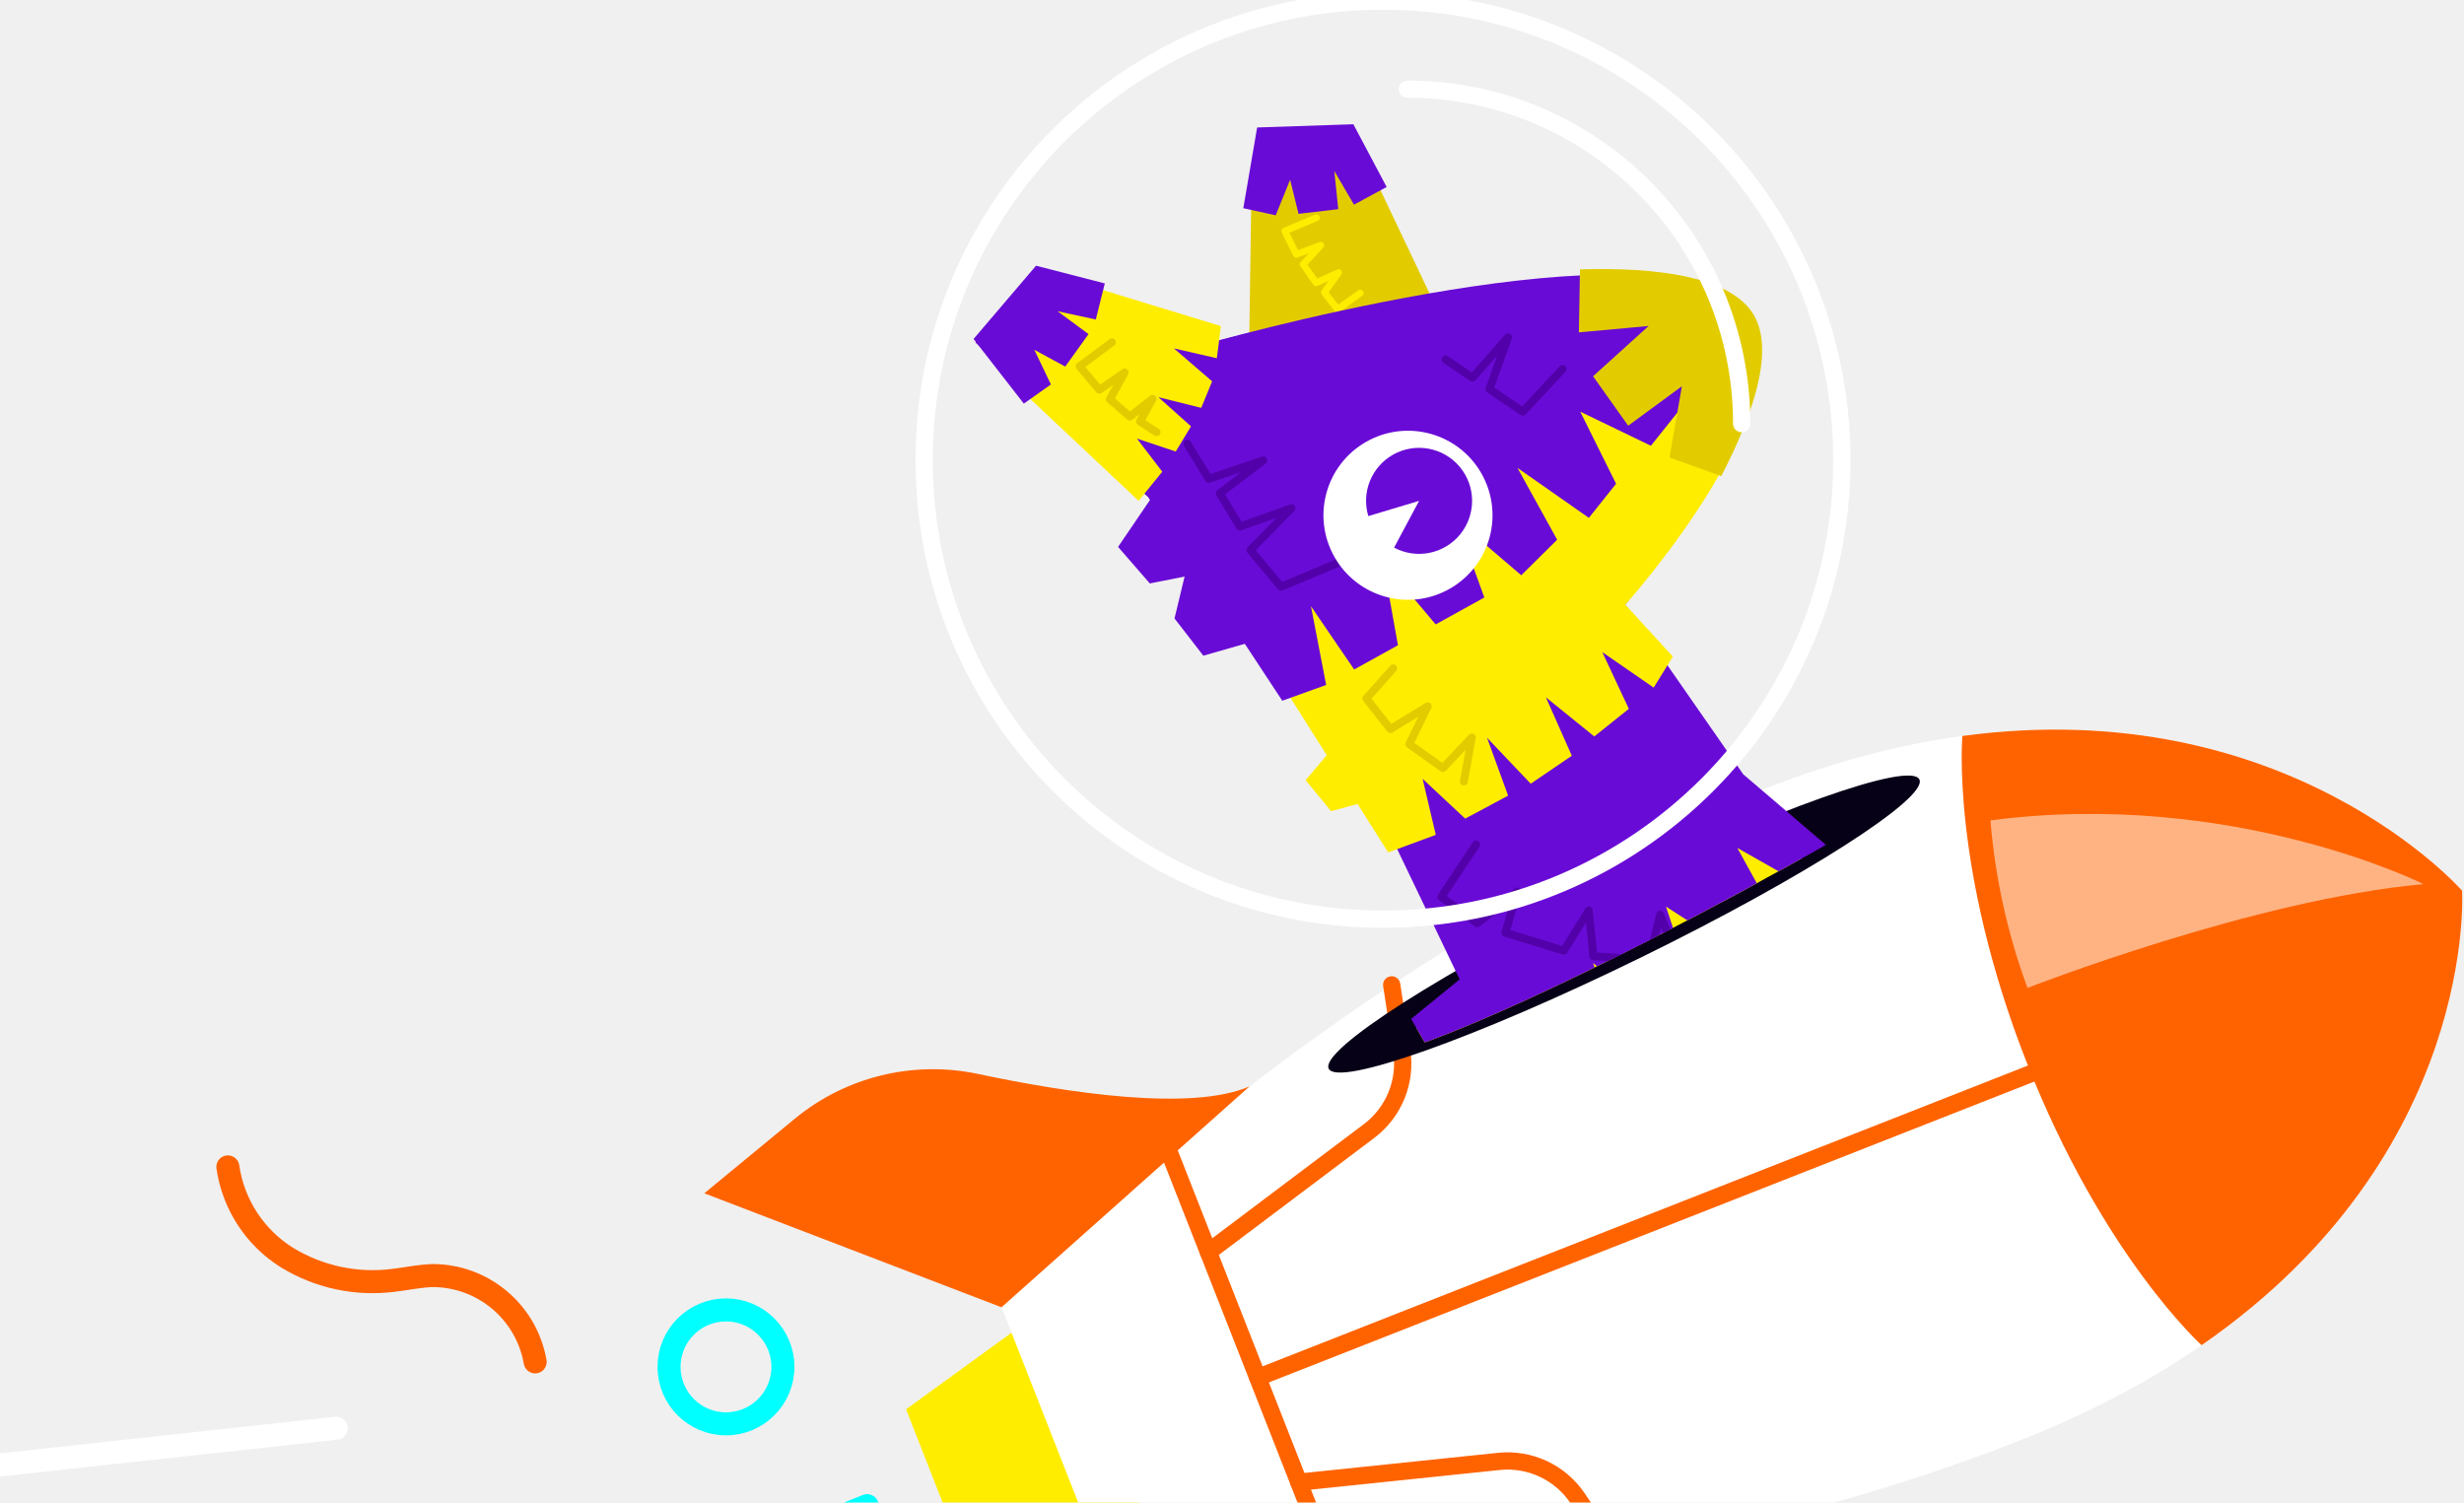
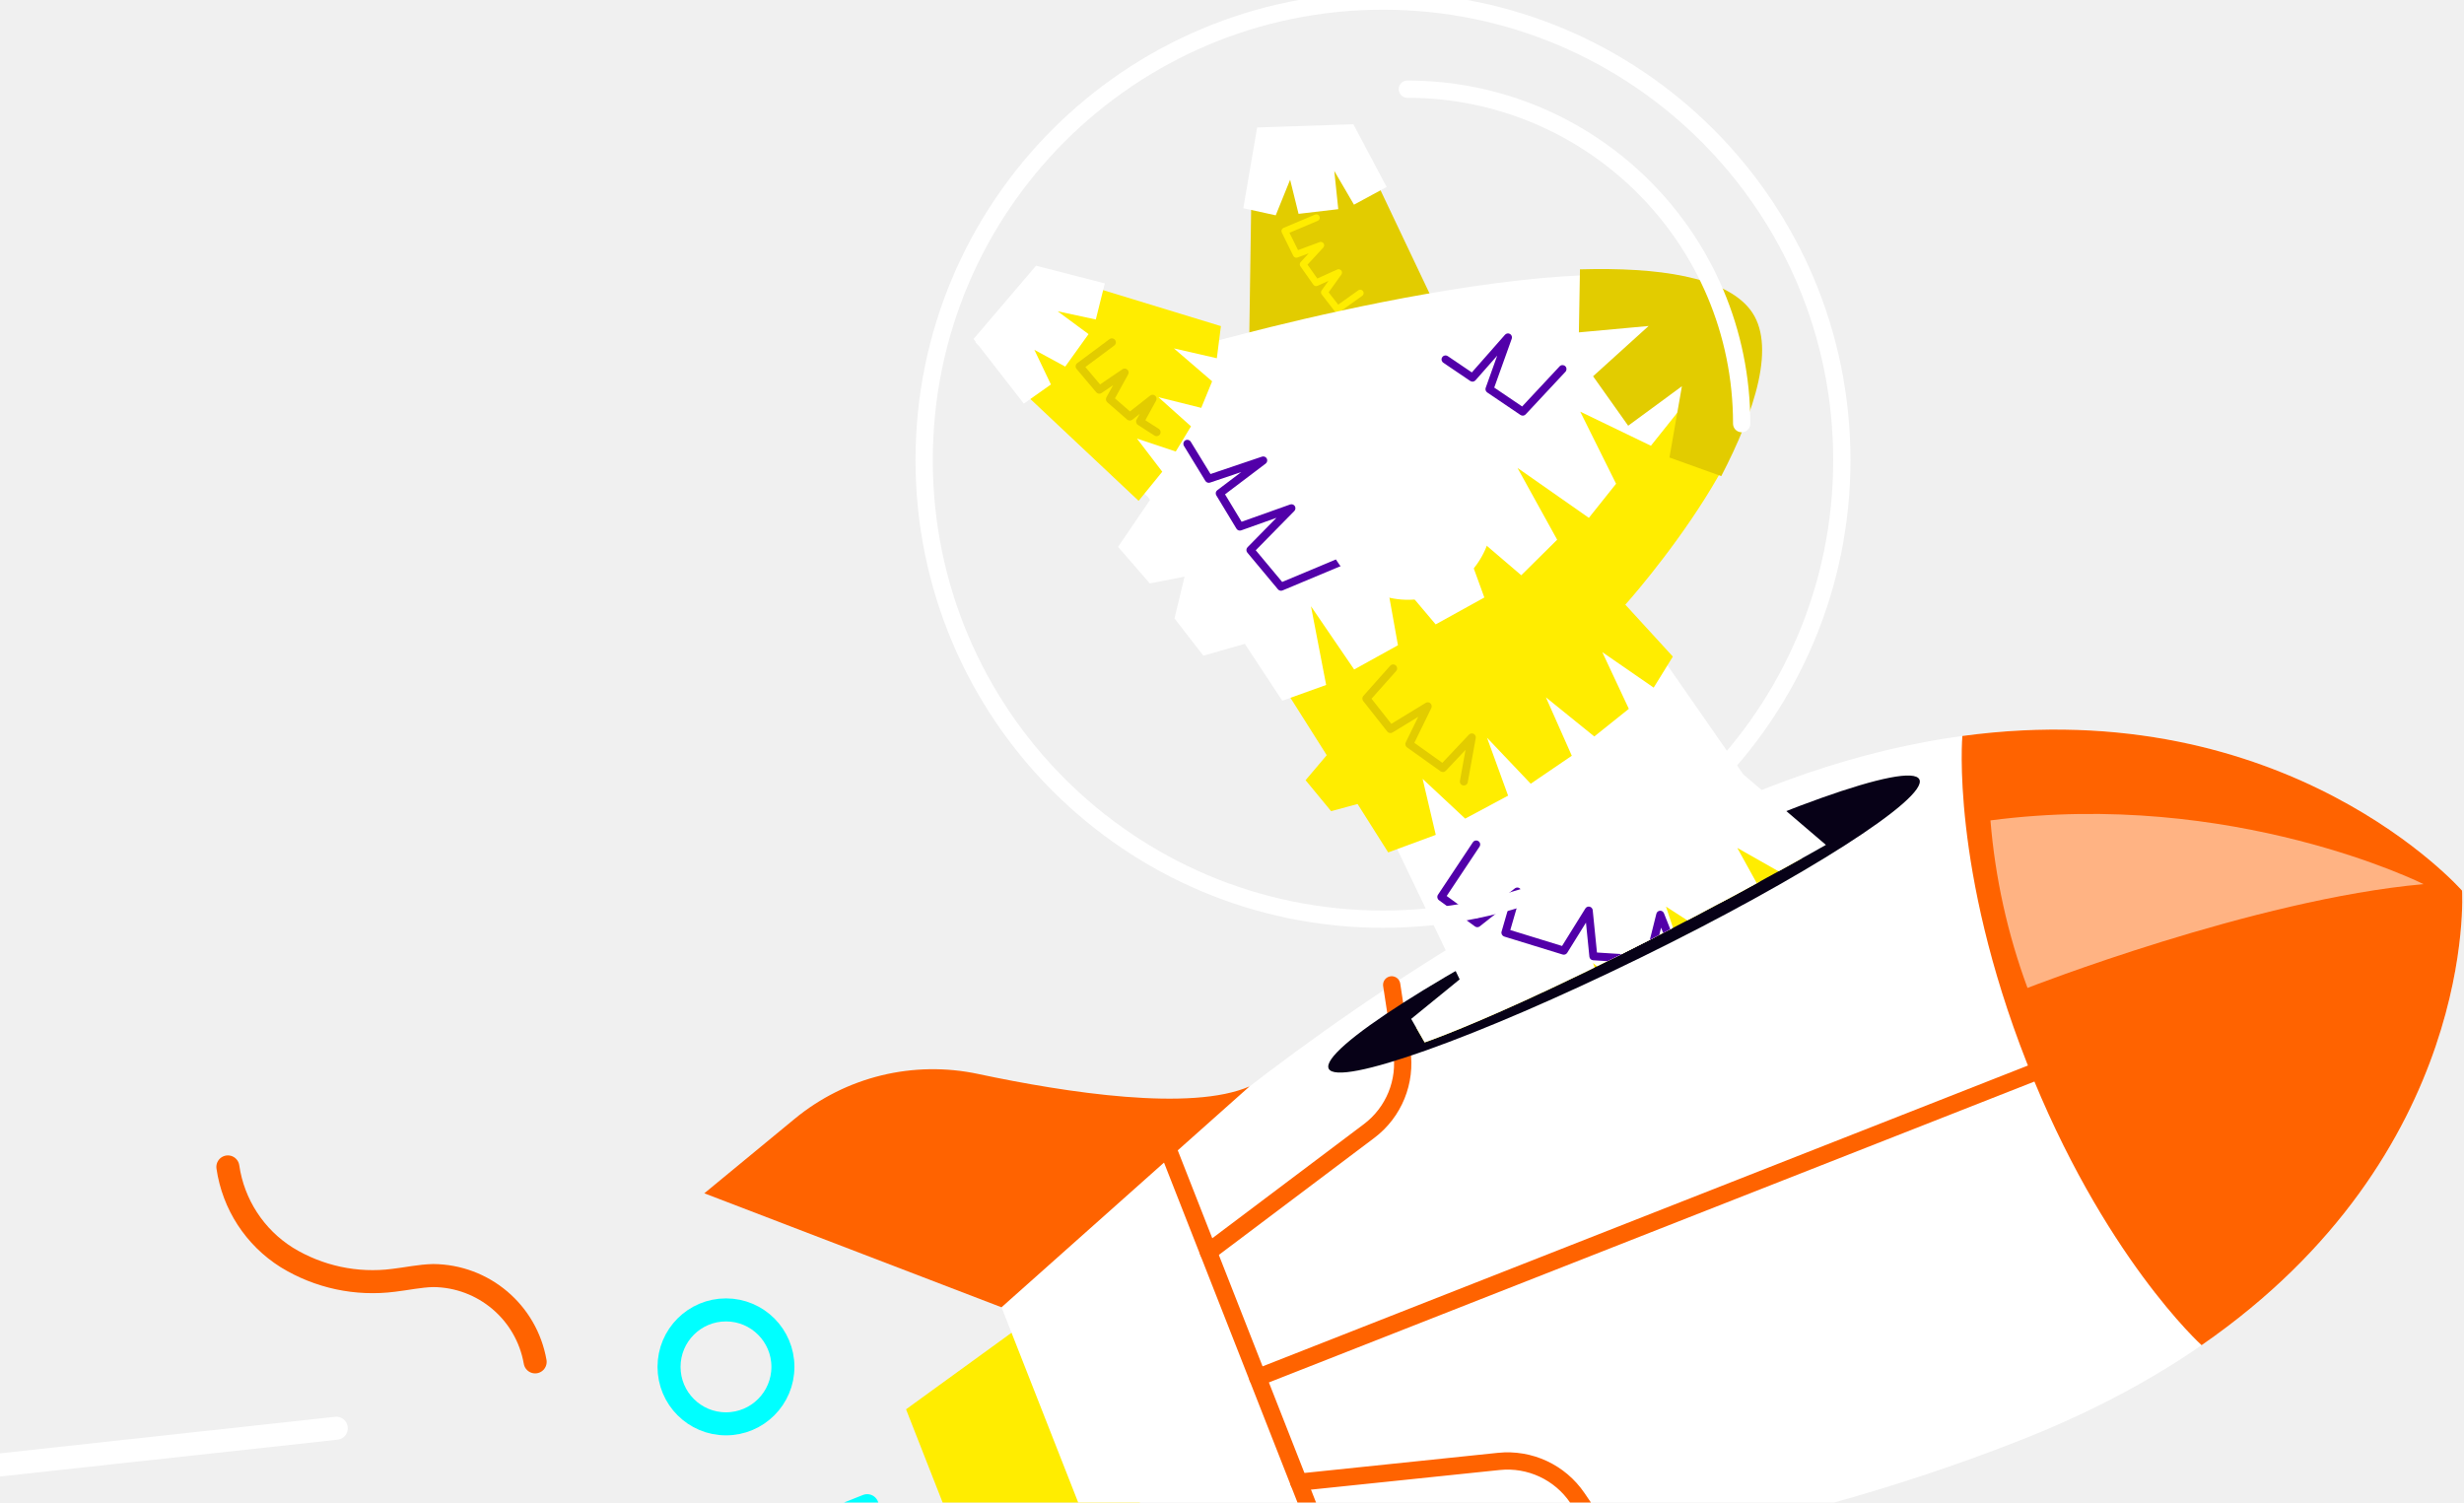
<svg xmlns="http://www.w3.org/2000/svg" width="428" height="261" viewBox="0 0 428 261">
  <defs>
    <clipPath id="a">
      <rect width="428" height="261" transform="translate(1682 3785)" fill="#fff" />
    </clipPath>
    <clipPath id="b">
      <path d="M247.542,902.89l-52.4-91.569-33.762-30.539L178.727,759.1l32.7,7.882,3.486-28.507,25.133-2.267,15.5,28.5,53.348,5.568,1.165,33.893-18.64,23.9,27.815,39.387C270.225,895.25,247.542,902.89,247.542,902.89Z" transform="translate(-161.378 -736.207)" fill="none" stroke="rgba(0,0,0,0)" stroke-width="1" />
    </clipPath>
  </defs>
  <g transform="translate(-1682 -3785)" clip-path="url(#a)">
    <g transform="translate(1645.413 3785.185)">
      <path d="M201.212,990.77,168.5,994.754,157.457,966.62l26.672-19.355Z" transform="translate(36.51 -722.002)" fill="#ffed00" stroke="rgba(0,0,0,0)" stroke-width="1" />
      <path d="M351.056,971.982c-80.692,31.717-158.4,24.292-158.4,24.292l-18.6-47.369s53.976-59.185,132.572-90.078,121.126,17.7,121.126,17.7S431.75,940.265,351.056,971.982Z" transform="translate(36.502 -722.002)" fill="#fff" stroke="rgba(0,0,0,0)" stroke-width="1" />
      <path d="M210,939.295l27.913-21.013a14.673,14.673,0,0,0,5.678-13.939l-1.748-11.449" transform="translate(36.484 -722.002)" fill="none" stroke="#ff6300" stroke-linecap="round" stroke-linejoin="round" stroke-width="3" />
      <path d="M225.715,979.288l34.745-3.615a14.659,14.659,0,0,1,13.643,6.344l6.508,9.578" transform="translate(36.476 -722.002)" fill="none" stroke="#ff6300" stroke-linecap="round" stroke-linejoin="round" stroke-width="3" />
      <ellipse cx="57.12" cy="6.506" rx="57.12" ry="6.506" transform="translate(264.525 179.609) rotate(-26.094)" fill="#070117" stroke="rgba(0,0,0,0)" stroke-width="1" />
      <g transform="translate(197.886 14.205)">
        <g clip-path="url(#b)">
          <g transform="translate(6.656 7.194)">
            <path d="M216.658,929.86a13.754,13.754,0,0,0-16.745-.518,12.271,12.271,0,0,0-4.754,6.955,15.525,15.525,0,0,0,.515,8.671c.112.363.252.723.383,1.083l.482,1.276c.315.861.624,1.726.915,2.6.581,1.756,1.113,3.547,1.54,5.407a36.784,36.784,0,0,1,.9,5.811,21.34,21.34,0,0,1-.47,6.423,15.552,15.552,0,0,1-1.222,3.339,14.416,14.416,0,0,1-2.065,3.038,18.111,18.111,0,0,1-5.488,4.1,38.51,38.51,0,0,1-5.558,2.206c-1.792.579-3.515,1.065-5.168,1.562l-2.366-8.919a61.03,61.03,0,0,0,9.42-2.592,9.929,9.929,0,0,0,3.11-1.952,6.622,6.622,0,0,0,1.7-2.836,13.576,13.576,0,0,0,.533-4.073,29.307,29.307,0,0,0-.437-4.677c-.262-1.6-.635-3.223-1.062-4.847-.213-.812-.448-1.625-.689-2.438l-.379-1.227c-.145-.477-.3-.95-.419-1.437a24.389,24.389,0,0,1-.851-6.028,19.954,19.954,0,0,1,.9-6.176,17.963,17.963,0,0,1,2.9-5.578,18.174,18.174,0,0,1,4.589-4.2,18.873,18.873,0,0,1,11.677-2.922,18.32,18.32,0,0,1,5.859,1.467,18.659,18.659,0,0,1,5.019,3.244Z" transform="translate(-168.042 -743.401)" fill="#5200a9" stroke="rgba(0,0,0,0)" stroke-width="1" />
            <g transform="translate(144.775 133.9)">
              <path d="M357.312,889.247,315.12,877.3l-1.45,7.454,6.969,3.174-7.4,1.26-.291,5.4,7.789,1.9-7.852,1.978.531,5.241,9.035,2.021-7.8,2.122,2.116,5.552,39.785-5.658Z" transform="translate(-312.883 -877.301)" fill="#e2cc00" stroke="rgba(0,0,0,0)" stroke-width="1" />
-               <path d="M361.585,906.762l-22.054,4.644-2.067-7.851,6.867-2.052-6.989-.942.884-7.286,6.448-.028-5.723-4.113,2.671-5.477,21.469,6.792Z" transform="translate(-312.895 -877.301)" fill="#690bd6" stroke="rgba(0,0,0,0)" stroke-width="1" />
+               <path d="M361.585,906.762l-22.054,4.644-2.067-7.851,6.867-2.052-6.989-.942.884-7.286,6.448-.028-5.723-4.113,2.671-5.477,21.469,6.792Z" transform="translate(-312.895 -877.301)" fill="#fff" stroke="rgba(0,0,0,0)" stroke-width="1" />
            </g>
            <g transform="translate(82.607 191.911)">
              <path d="M295.984,974.348l-20.01-39.037-6.441,4.017,2.426,7.266-5.965-4.562-4.146,3.464,3.917,7-6.8-4.4-3.472,3.96,4.678,7.994-6.869-4.268-2.62,5.332,31.249,25.279Z" transform="translate(-250.684 -935.311)" fill="#e2cc00" stroke="rgba(0,0,0,0)" stroke-width="1" />
-               <path d="M286.082,989.4l-18.425-12.986,4.336-6.863,6.18,3.63-4.073-5.76,5.933-4.317,4.414,4.7-.89-6.993,5.826-1.776,9.659,20.349Z" transform="translate(-250.693 -935.311)" fill="#690bd6" stroke="rgba(0,0,0,0)" stroke-width="1" />
+               <path d="M286.082,989.4l-18.425-12.986,4.336-6.863,6.18,3.63-4.073-5.76,5.933-4.317,4.414,4.7-.89-6.993,5.826-1.776,9.659,20.349Z" transform="translate(-250.693 -935.311)" fill="#fff" stroke="rgba(0,0,0,0)" stroke-width="1" />
            </g>
            <g transform="translate(48.012)">
              <path d="M217.549,750.241l-.5,33.868,32.717-8.48-14.046-29.579Z" transform="translate(-216.073 -743.401)" fill="#e2cc00" stroke="rgba(0,0,0,0)" stroke-width="1" />
-               <path d="M235.188,743.4l5.781,10.9-5.677,3.07-3.419-5.861.693,6.641-6.9.812-1.464-5.927-2.5,6.183-5.63-1.236,2.4-14.02Z" transform="translate(-216.073 -743.401)" fill="#690bd6" stroke="rgba(0,0,0,0)" stroke-width="1" />
+               <path d="M235.188,743.4l5.781,10.9-5.677,3.07-3.419-5.861.693,6.641-6.9.812-1.464-5.927-2.5,6.183-5.63-1.236,2.4-14.02Z" transform="translate(-216.073 -743.401)" fill="#fff" stroke="rgba(0,0,0,0)" stroke-width="1" />
              <path d="M231.994,775.936c-.01-.011-.019-.022-.028-.034l-2.275-2.936a.59.59,0,0,1-.014-.7l1.187-1.659-1.9.86a.585.585,0,0,1-.724-.2l-2.25-3.194a.589.589,0,0,1,.049-.738l1.39-1.508-1.939.721a.59.59,0,0,1-.733-.291l-2-4.051a.589.589,0,0,1,.3-.8l5.467-2.306a.589.589,0,1,1,.458,1.085l-4.892,2.064,1.489,3.014,3.747-1.393a.589.589,0,0,1,.638.951l-2.737,2.967,1.7,2.407,3.456-1.562a.588.588,0,0,1,.721.879l-2.206,3.084,1.659,2.142,3.482-2.487a.589.589,0,1,1,.684.959l-3.942,2.816A.589.589,0,0,1,231.994,775.936Z" transform="translate(-216.076 -743.401)" fill="#ffed00" stroke="rgba(0,0,0,0)" stroke-width="1" />
            </g>
-             <path d="M217.539,937.22l11.833,35.5,7.769-.024L265.1,960.9l2.1-6.193,4.444,2.574,8.52-4.712-1.621-5.594,6.187,3.069,8.3-5.963-1.737-5.8,6.282,2.977,9.022-7.025-1.307-5.8,9.783-1.885,8.669-21.557-3.556-4.657,6.934.017,4.759-9.951-8.13-5.792L304.8,874.386Z" transform="translate(-168.061 -743.401)" fill="#690bd6" stroke="rgba(0,0,0,0)" stroke-width="1" />
+             <path d="M217.539,937.22l11.833,35.5,7.769-.024L265.1,960.9l2.1-6.193,4.444,2.574,8.52-4.712-1.621-5.594,6.187,3.069,8.3-5.963-1.737-5.8,6.282,2.977,9.022-7.025-1.307-5.8,9.783-1.885,8.669-21.557-3.556-4.657,6.934.017,4.759-9.951-8.13-5.792L304.8,874.386Z" transform="translate(-168.061 -743.401)" fill="#fff" stroke="rgba(0,0,0,0)" stroke-width="1" />
            <path d="M216.566,932.08a7.505,7.505,0,0,0-3.682-1.819,10.231,10.231,0,0,0-4.317.151,12.645,12.645,0,0,0-7.211,4.861,11.108,11.108,0,0,0-1.928,8.1,15.638,15.638,0,0,0,1.251,4.27c.148.351.326.7.494,1.043l.614,1.246q.606,1.257,1.18,2.539a53.685,53.685,0,0,1,3.659,10.922,28.617,28.617,0,0,1,.618,6.156,19.42,19.42,0,0,1-1.208,6.6,17.353,17.353,0,0,1-3.755,5.889,23.9,23.9,0,0,1-5.177,3.981,92.033,92.033,0,0,1-10.264,4.7l-3.434-8.565,5.066-1.812a39.819,39.819,0,0,0,4.441-1.886,15.652,15.652,0,0,0,3.476-2.34,9.122,9.122,0,0,0,2.175-2.99,15.371,15.371,0,0,0,.7-8.429,46.694,46.694,0,0,0-2.669-9.59q-.459-1.2-.959-2.393l-.511-1.2c-.2-.472-.4-.94-.57-1.426a22.074,22.074,0,0,1-1.36-6.123,17.7,17.7,0,0,1,.7-6.419,16.7,16.7,0,0,1,3.035-5.694,17.873,17.873,0,0,1,10.661-6.272,14.926,14.926,0,0,1,6.348.206,12.539,12.539,0,0,1,3.036,1.236,11.907,11.907,0,0,1,2.595,2.032Z" transform="translate(-168.045 -743.401)" fill="#ffed00" stroke="rgba(0,0,0,0)" stroke-width="1" />
            <path d="M218.327,928.6a11.313,11.313,0,0,0-7.493-4.885,19.341,19.341,0,0,0-9.614.544,18.39,18.39,0,0,0-8.059,4.967,14.908,14.908,0,0,0-3.841,8.2,18.8,18.8,0,0,0-.021,4.694c.055.4.1.794.174,1.191.062.4.142.794.234,1.191s.191.793.291,1.189l.08.3.1.351.2.7a47.114,47.114,0,0,1,1.22,5.824,26.889,26.889,0,0,1,.187,6.374,16.76,16.76,0,0,1-.726,3.486,12.607,12.607,0,0,1-1.8,3.546,11.1,11.1,0,0,1-3.169,2.907,12.153,12.153,0,0,1-3.894,1.508,16.777,16.777,0,0,1-7.387-.286,19.353,19.353,0,0,1-3.374-1.2,14.311,14.311,0,0,1-3.393-2.16l6.251-6.786a5,5,0,0,0,1.179.878,10.4,10.4,0,0,0,1.752.787,8.474,8.474,0,0,0,3.505.488,4.047,4.047,0,0,0,1.264-.334,2.92,2.92,0,0,0,.947-.7,6.463,6.463,0,0,0,1.329-3.152,19.5,19.5,0,0,0,.195-4.617,40.327,40.327,0,0,0-.67-5.021l-.271-1.322c-.1-.5-.218-.993-.3-1.5s-.169-1.01-.227-1.523c-.074-.508-.108-1.028-.152-1.543a25.086,25.086,0,0,1,.324-6.287,21.324,21.324,0,0,1,2.076-6.058,20.789,20.789,0,0,1,3.8-5.129,23.869,23.869,0,0,1,10.745-6.014,24.292,24.292,0,0,1,12.162-.115,17.94,17.94,0,0,1,5.73,2.6,14.247,14.247,0,0,1,4.335,4.775Z" transform="translate(-168.037 -743.401)" fill="#ffed00" stroke="rgba(0,0,0,0)" stroke-width="1" />
            <path d="M326.152,883.471s-13.284-11.534-17.461-17.661l-16.425-24.364-44.839,32.809,11.541,15.938-38.637,30.431c-8.219,10.787-3.62,24.939-3.62,24.939l6.74,1.32,4.087-8.284,3.6,9.174,8.377-.519,2.154-9.125,5.6,7.48,7.757-2.968-.839-10.554,10.194,5.73,7.5-5.029-2.159-10.322,8.379,5.356,9.024-6.165-2.278-9.025,9.048,4.683,6.426-4.582-2.282-10.776,11.037,2.932,6.23-6.531L310.567,890l10.659,1.558Z" transform="translate(-168.06 -743.401)" fill="#ffed00" stroke="rgba(0,0,0,0)" stroke-width="1" />
-             <path d="M302.695,776.452c-13.124-16.637-93.732,5.268-93.732,5.268l-29.477-12.094-9.962,11.687,29.981,26.8,41.214,56.911,12.909,26.916-32.514,26.5-5.834,7.1,13.668.337,4.251-9.464,3,7.961,11.527-3.864-.348-9.431,6.54,6.006,9.767-6.518-2.707-9.66,10.451,6.493,9.323-7.946L276.786,889.1l9.269,7.426,7.311-5.438-3.9-11.792,11.176,7.209,7.108-6.721-5.9-10.683,10.96,6.212,4.882-6.352-14.8-12.637L282.4,826.852S312.263,788.583,302.695,776.452Z" transform="translate(-168.038 -743.401)" fill="#690bd6" stroke="rgba(0,0,0,0)" stroke-width="1" />
+             <path d="M302.695,776.452c-13.124-16.637-93.732,5.268-93.732,5.268l-29.477-12.094-9.962,11.687,29.981,26.8,41.214,56.911,12.909,26.916-32.514,26.5-5.834,7.1,13.668.337,4.251-9.464,3,7.961,11.527-3.864-.348-9.431,6.54,6.006,9.767-6.518-2.707-9.66,10.451,6.493,9.323-7.946L276.786,889.1l9.269,7.426,7.311-5.438-3.9-11.792,11.176,7.209,7.108-6.721-5.9-10.683,10.96,6.212,4.882-6.352-14.8-12.637L282.4,826.852S312.263,788.583,302.695,776.452Z" transform="translate(-168.038 -743.401)" fill="#fff" stroke="rgba(0,0,0,0)" stroke-width="1" />
            <path d="M199.282,803.546l41.946,66.341,8.266-3.049-2.286-9.73,7.39,6.907,7.459-3.988L258.4,849.969l7.584,7.985,7.138-4.858-4.5-10.15,8.406,6.8,6-4.8-4.611-9.852,8.927,6.167,3.329-5.392-8.251-9.017s29.8-33.228,21.476-48.291S199.282,803.546,199.282,803.546Z" transform="translate(-168.052 -743.401)" fill="#ffed00" stroke="rgba(0,0,0,0)" stroke-width="1" />
-             <path d="M208.969,781.72l-21.7-8.9L181.7,792.2l17.807,15.919,23.316,35.419,7.62-2.739-2.636-13.674,7.5,10.985,7.608-4.208-2.59-14.456,9.142,10.833,8.454-4.675-4.932-13.56,11.345,9.7,6.236-6.175-6.893-12.475,12.4,8.678,4.728-5.927-6.227-12.52,12.274,5.923,7.265-9.095-6.8-9.728,10.189,3.96,4.335-6.138-.468-4.405C282.211,760.686,208.969,781.72,208.969,781.72Z" transform="translate(-168.044 -743.401)" fill="#690bd6" stroke="rgba(0,0,0,0)" stroke-width="1" />
+             <path d="M208.969,781.72l-21.7-8.9L181.7,792.2l17.807,15.919,23.316,35.419,7.62-2.739-2.636-13.674,7.5,10.985,7.608-4.208-2.59-14.456,9.142,10.833,8.454-4.675-4.932-13.56,11.345,9.7,6.236-6.175-6.893-12.475,12.4,8.678,4.728-5.927-6.227-12.52,12.274,5.923,7.265-9.095-6.8-9.728,10.189,3.96,4.335-6.138-.468-4.405C282.211,760.686,208.969,781.72,208.969,781.72Z" transform="translate(-168.044 -743.401)" fill="#fff" stroke="rgba(0,0,0,0)" stroke-width="1" />
            <path d="M205.741,799.247a.692.692,0,0,1,1.185-.714l3.444,5.624,8.937-3.018a.692.692,0,0,1,.639,1.208l-7.057,5.339,2.88,4.763,8.429-3a.692.692,0,0,1,.816.28.7.7,0,0,1-.09.857l-6.7,6.814,4.594,5.505,9.784-4.095a.692.692,0,0,1,.534,1.277l-10.255,4.292a.693.693,0,0,1-.8-.195l-5.321-6.379a.694.694,0,0,1,.037-.928l5.026-5.114-6.126,2.182a.691.691,0,0,1-.824-.294l-3.494-5.779a.674.674,0,0,1,.175-.91l4.156-3.146-5.424,1.832a.692.692,0,0,1-.811-.294l-3.733-6.1Z" transform="translate(-168.055 -743.401)" fill="#5200a9" stroke="rgba(0,0,0,0)" stroke-width="1" />
            <g transform="translate(1.15 24.569)">
              <path d="M173.2,785.615l24.663,23.2,4.111-5.058-4.4-5.758,6.741,2.25,2.647-4.375-5.656-5.061,7.437,1.851,1.892-4.612-6.643-5.717,7.46,1.709.707-5.578-29.8-9.105Z" transform="translate(-169.19 -767.97)" fill="#ffed00" stroke="rgba(0,0,0,0)" stroke-width="1" />
-               <path d="M180.044,767.97l11.945,3.079-1.562,6.265-6.631-1.426,5.369,3.966-4.05,5.642-5.362-2.914,2.876,6.019-4.708,3.327L169.188,780.7Z" transform="translate(-169.188 -767.97)" fill="#690bd6" stroke="rgba(0,0,0,0)" stroke-width="1" />
+               <path d="M180.044,767.97l11.945,3.079-1.562,6.265-6.631-1.426,5.369,3.966-4.05,5.642-5.362-2.914,2.876,6.019-4.708,3.327L169.188,780.7Z" transform="translate(-169.188 -767.97)" fill="#fff" stroke="rgba(0,0,0,0)" stroke-width="1" />
              <path d="M186.934,785.555a.706.706,0,0,1,0-.178.692.692,0,0,1,.274-.476l5.593-4.164a.692.692,0,1,1,.826,1.11l-5,3.726,2.544,3.022,3.886-2.639a.691.691,0,0,1,.994.907l-2.292,4.152,2.609,2.271,3.507-2.751a.692.692,0,0,1,1.032.878l-1.867,3.4,2.327,1.494a.692.692,0,0,1-.749,1.165l-2.869-1.844a.692.692,0,0,1-.233-.915l.549-1-1.293,1.014a.692.692,0,0,1-.882-.022l-3.461-3.014a.694.694,0,0,1-.152-.857l1.165-2.11-2.011,1.366a.691.691,0,0,1-.918-.127L187.09,785.9A.7.7,0,0,1,186.934,785.555Z" transform="translate(-169.197 -767.97)" fill="#e2cc00" stroke="rgba(0,0,0,0)" stroke-width="1" />
            </g>
            <g transform="translate(134.606 153.427)">
              <path d="M349.85,927.249l-31.594-30.421-4.788,5.892,4.653,6.084L311,906.427l-2.8,4.623,5.976,5.348-7.858-1.956-2,4.873,7.019,6.041-7.882-1.805-.747,5.894L340.468,943.2Z" transform="translate(-302.709 -896.827)" fill="#ffed00" stroke="rgba(0,0,0,0)" stroke-width="1" />
-               <path d="M345.373,944.706l-21.641-6.3,1.873-7.9,7.023,1.425-5.721-4.125,4.21-6.011,5.7,3.014-3.112-6.325,4.934-3.572,15.74,16.109Z" transform="translate(-302.719 -896.827)" fill="#690bd6" stroke="rgba(0,0,0,0)" stroke-width="1" />
+               <path d="M345.373,944.706l-21.641-6.3,1.873-7.9,7.023,1.425-5.721-4.125,4.21-6.011,5.7,3.014-3.112-6.325,4.934-3.572,15.74,16.109Z" transform="translate(-302.719 -896.827)" fill="#fff" stroke="rgba(0,0,0,0)" stroke-width="1" />
              <path d="M321.947,923.795a.688.688,0,0,1-.438.03l-4-1.032-.695,2.095a.692.692,0,0,1-1.313-.436l.9-2.708a.69.69,0,0,1,.829-.452l1.35.348-1.528-1.176a.692.692,0,0,1-.2-.86l2.179-4.334a.69.69,0,0,1,.793-.358l2.622.681-2.046-1.811a.692.692,0,0,1-.1-.921l3.262-4.562a.692.692,0,0,1,1-.136l5.724,4.64a.692.692,0,0,1-.871,1.075l-5.153-4.176-2.473,3.457,3.744,3.314a.692.692,0,0,1-.633,1.188l-4.879-1.269-1.67,3.323,3.758,2.891a.693.693,0,0,1-.157,1.189Z" transform="translate(-302.715 -896.827)" fill="#e2cc00" stroke="rgba(0,0,0,0)" stroke-width="1" />
            </g>
            <path d="M304.1,775.546c-4.451-5.643-15.825-7.33-29.526-6.941l-.185,10.947,12.114-1.109-9.651,8.732,6.1,8.592,9.331-6.857-2.163,12.377,9,3.234C304.943,793.294,308.839,781.557,304.1,775.546Z" transform="translate(-168.089 -743.401)" fill="#e2cc00" stroke="rgba(0,0,0,0)" stroke-width="1" />
            <path d="M250.669,784.681a.692.692,0,0,1,.928-1.006l4.185,2.833,5.761-6.543a.692.692,0,0,1,1.17.691l-3.039,8.487,4.846,3.28,6.513-6.974a.692.692,0,0,1,1.011.945l-6.917,7.406a.692.692,0,0,1-.894.1l-5.779-3.912a.693.693,0,0,1-.264-.807l2-5.589-3.775,4.287a.691.691,0,0,1-.907.115l-4.69-3.174A.7.7,0,0,1,250.669,784.681Z" transform="translate(-168.077 -743.401)" fill="#5200a9" stroke="rgba(0,0,0,0)" stroke-width="1" />
            <path d="M241.126,848.937a.48.48,0,0,1-.042-.048l-4.176-5.3a.692.692,0,0,1,.027-.888l4.643-5.221a.692.692,0,1,1,1.033.92l-4.258,4.788,3.437,4.364,5.966-3.637a.692.692,0,0,1,.983.895l-2.949,6.04,4.864,3.471,4.617-4.891a.692.692,0,0,1,1.183.6l-1.384,7.661a.691.691,0,1,1-1.36-.246l.97-5.37-3.433,3.637a.691.691,0,0,1-.9.088l-5.831-4.162a.693.693,0,0,1-.22-.867l2.168-4.441-4.471,2.725A.692.692,0,0,1,241.126,848.937Z" transform="translate(-168.071 -743.401)" fill="#e2cc00" stroke="rgba(0,0,0,0)" stroke-width="1" />
            <g transform="translate(95.166 187.578)">
-               <path d="M263.941,944.11l4.3,5.582,7.571-3.555-2.184-7.313,6.355,4.288,5.893-4.67-3.309-6.771,8.263,2.559" transform="translate(-263.25 -930.978)" fill="#690bd6" stroke="rgba(0,0,0,0)" stroke-width="1" />
+               <path d="M263.941,944.11l4.3,5.582,7.571-3.555-2.184-7.313,6.355,4.288,5.893-4.67-3.309-6.771,8.263,2.559" transform="translate(-263.25 -930.978)" fill="#fff" stroke="rgba(0,0,0,0)" stroke-width="1" />
              <path d="M268.5,950.332a.692.692,0,0,1-.813-.217l-4.3-5.583a.692.692,0,1,1,1.1-.844l3.957,5.142,6.529-3.066-2.013-6.742a.692.692,0,0,1,1.049-.772l5.935,4.005,5.06-4.01-3.065-6.271a.692.692,0,0,1,.826-.965l8.263,2.559a.692.692,0,0,1-.409,1.323l-6.734-2.086,2.606,5.333a.692.692,0,0,1-.192.846l-5.892,4.67a.692.692,0,0,1-.817.032l-4.752-3.207,1.63,5.46a.692.692,0,0,1-.369.824l-7.571,3.556Z" transform="translate(-263.249 -930.978)" fill="#5200a9" stroke="rgba(0,0,0,0)" stroke-width="1" />
            </g>
            <g transform="translate(60.533 208.874)">
              <path d="M254.662,996.354l9.9-42.738-7.511-1.09-2.834,7.117-1.614-7.337-5.4-.031-1.524,7.876-2.352-7.752-5.207.782-1.584,9.127-2.493-7.7-5.441,2.381,7.561,39.487Z" transform="translate(-228.599 -952.274)" fill="#ffed00" stroke="rgba(0,0,0,0)" stroke-width="1" />
-               <path d="M237.382,1001.454l-5.7-21.817,7.739-2.443,2.379,6.763.6-7.029,7.317.533.338,6.442,3.831-5.916,5.6,2.406-5.749,21.781Z" transform="translate(-228.601 -952.274)" fill="#690bd6" stroke="rgba(0,0,0,0)" stroke-width="1" />
+               <path d="M237.382,1001.454l-5.7-21.817,7.739-2.443,2.379,6.763.6-7.029,7.317.533.338,6.442,3.831-5.916,5.6,2.406-5.749,21.781Z" transform="translate(-228.601 -952.274)" fill="#fff" stroke="rgba(0,0,0,0)" stroke-width="1" />
              <path d="M256.6,972.673a.679.679,0,0,1-.362.045.692.692,0,0,1-.587-.783l.941-6.568-4.235-.351-.923,4.916a.691.691,0,0,1-1.343.066l-1.413-4.841-3.708.269-.554,4.712a.692.692,0,0,1-1.351.114l-1.166-3.967-2.154.478a.692.692,0,0,1-.3-1.352l2.785-.617a.691.691,0,0,1,.813.48l.394,1.339.226-1.917a.692.692,0,0,1,.637-.609l4.836-.351a.692.692,0,0,1,.715.5l.76,2.6.5-2.686a.692.692,0,0,1,.737-.562l5.589.462a.692.692,0,0,1,.628.787l-1.045,7.3A.692.692,0,0,1,256.6,972.673Z" transform="translate(-228.604 -952.274)" fill="#e2cc00" stroke="rgba(0,0,0,0)" stroke-width="1" />
            </g>
            <g transform="translate(81.707 124.415)">
-               <path d="M256.539,868.508l-6.063,9.116,6.259,4.562,6.951-5.508-2.073,7.154,10.15,3.123,4.331-6.969.8,7.937,9.657.616,1.961-7.839,3.108,7.83,9.011-1.075" transform="translate(-249.785 -867.816)" fill="#690bd6" stroke="rgba(0,0,0,0)" stroke-width="1" />
+               <path d="M256.539,868.508l-6.063,9.116,6.259,4.562,6.951-5.508-2.073,7.154,10.15,3.123,4.331-6.969.8,7.937,9.657.616,1.961-7.839,3.108,7.83,9.011-1.075" transform="translate(-249.785 -867.816)" fill="#fff" stroke="rgba(0,0,0,0)" stroke-width="1" />
              <path d="M261.409,884.493a.692.692,0,0,1-.461-.854l1.47-5.074-5.254,4.164a.691.691,0,0,1-.838.016l-6.258-4.561a.693.693,0,0,1-.169-.943l6.063-9.116a.692.692,0,1,1,1.152.767l-5.7,8.564,5.3,3.861,6.54-5.182a.692.692,0,0,1,1.093.736l-1.883,6.5,8.99,2.766,4.049-6.515a.692.692,0,0,1,1.276.3l.737,7.352,8.5.542,1.82-7.279a.692.692,0,0,1,1.314-.088l2.912,7.335,8.483-1.012a.692.692,0,0,1,.164,1.374l-9.011,1.076a.692.692,0,0,1-.726-.432l-2.315-5.833-1.44,5.754a.692.692,0,0,1-.715.523l-9.657-.616a.69.69,0,0,1-.645-.622l-.593-5.913-3.257,5.242a.693.693,0,0,1-.792.3l-10.149-3.123Z" transform="translate(-249.784 -867.816)" fill="#5200a9" stroke="rgba(0,0,0,0)" stroke-width="1" />
            </g>
            <path d="M273.89,919.282a.688.688,0,0,1-.7-.1l-4.865-3.925a.692.692,0,0,1,.869-1.077l4.463,3.6,5.768-3.974-.741-6.941a.692.692,0,0,1,.952-.713l7.29,3.007,6.009-4.643-2.662-6.817a.692.692,0,0,1,1-.846l6.675,3.993,2.857-2.081a.692.692,0,0,1,.815,1.119l-3.226,2.35a.69.69,0,0,1-.763.035l-5.332-3.19,2.115,5.416a.692.692,0,0,1-.222.8l-6.736,5.2a.689.689,0,0,1-.686.092l-6.586-2.716.662,6.193a.693.693,0,0,1-.3.644l-6.533,4.5A.69.69,0,0,1,273.89,919.282Z" transform="translate(-168.086 -743.401)" fill="#e2cc00" stroke="rgba(0,0,0,0)" stroke-width="1" />
-             <path d="M219.153,934.089a10.019,10.019,0,0,0-7.59-1,9.633,9.633,0,0,0-3.409,1.683,9.537,9.537,0,0,0-2.429,2.828,11.548,11.548,0,0,0-1.138,7.513,19.646,19.646,0,0,0,1.062,4.008c.1.334.269.659.4.989s.264.659.436.981l1.025,2.054a65.893,65.893,0,0,1,4,9.369,37.4,37.4,0,0,1,1.335,5.179,23.284,23.284,0,0,1,.353,5.759,14.877,14.877,0,0,1-1.81,6.311,12.52,12.52,0,0,1-1,1.49c-.189.235-.367.481-.575.7l-.633.651a13.05,13.05,0,0,1-2.87,2.088,15.321,15.321,0,0,1-1.546.734c-.518.187-1.044.4-1.564.528a18.14,18.14,0,0,1-3.108.6,22.822,22.822,0,0,1-6.024-.169l1.7-9.069a11.057,11.057,0,0,0,6.6-.281,4.372,4.372,0,0,0,1.9-1.537,6.7,6.7,0,0,0,.984-2.835,15.378,15.378,0,0,0,0-3.855,29.88,29.88,0,0,0-.807-4.217,58.939,58.939,0,0,0-3.032-8.574l-.98-2.332c-.179-.4-.312-.836-.464-1.256s-.309-.835-.422-1.277a25.867,25.867,0,0,1-1.047-5.383,19.407,19.407,0,0,1,.319-5.664,15.808,15.808,0,0,1,2.221-5.394,14.909,14.909,0,0,1,4.1-4.175,14.678,14.678,0,0,1,16.272-.055Z" transform="translate(-168.05 -743.401)" fill="#690bd6" stroke="rgba(0,0,0,0)" stroke-width="1" />
+             <path d="M219.153,934.089a10.019,10.019,0,0,0-7.59-1,9.633,9.633,0,0,0-3.409,1.683,9.537,9.537,0,0,0-2.429,2.828,11.548,11.548,0,0,0-1.138,7.513,19.646,19.646,0,0,0,1.062,4.008c.1.334.269.659.4.989s.264.659.436.981l1.025,2.054a65.893,65.893,0,0,1,4,9.369,37.4,37.4,0,0,1,1.335,5.179,23.284,23.284,0,0,1,.353,5.759,14.877,14.877,0,0,1-1.81,6.311,12.52,12.52,0,0,1-1,1.49c-.189.235-.367.481-.575.7l-.633.651a13.05,13.05,0,0,1-2.87,2.088,15.321,15.321,0,0,1-1.546.734c-.518.187-1.044.4-1.564.528a18.14,18.14,0,0,1-3.108.6,22.822,22.822,0,0,1-6.024-.169l1.7-9.069a11.057,11.057,0,0,0,6.6-.281,4.372,4.372,0,0,0,1.9-1.537,6.7,6.7,0,0,0,.984-2.835,15.378,15.378,0,0,0,0-3.855,29.88,29.88,0,0,0-.807-4.217,58.939,58.939,0,0,0-3.032-8.574l-.98-2.332c-.179-.4-.312-.836-.464-1.256s-.309-.835-.422-1.277a25.867,25.867,0,0,1-1.047-5.383,19.407,19.407,0,0,1,.319-5.664,15.808,15.808,0,0,1,2.221-5.394,14.909,14.909,0,0,1,4.1-4.175,14.678,14.678,0,0,1,16.272-.055Z" transform="translate(-168.05 -743.401)" fill="#fff" stroke="rgba(0,0,0,0)" stroke-width="1" />
            <g transform="translate(61.941 53.23)">
              <path d="M251.909,824.1a14.681,14.681,0,1,1,5.551-20.007A14.672,14.672,0,0,1,251.909,824.1Z" transform="translate(-230.009 -796.631)" fill="#fff" stroke="rgba(0,0,0,0)" stroke-width="1" />
-               <path d="M242.081,800.8a9.216,9.216,0,0,0-4.288,10.665l8.82-2.646-4.341,8.123a9.21,9.21,0,1,0-.191-16.142Z" transform="translate(-230.012 -796.631)" fill="#690bd6" stroke="rgba(0,0,0,0)" stroke-width="1" />
+               <path d="M242.081,800.8a9.216,9.216,0,0,0-4.288,10.665l8.82-2.646-4.341,8.123a9.21,9.21,0,1,0-.191-16.142Z" transform="translate(-230.012 -796.631)" fill="#fff" stroke="rgba(0,0,0,0)" stroke-width="1" />
            </g>
          </g>
        </g>
      </g>
      <path d="M382.586,955.483c48.105-33.261,45.245-78.955,45.245-78.955s-30.223-34.531-86.8-26.867c0,0-2.049,23.024,11.169,56.687S382.586,955.483,382.586,955.483Z" transform="translate(36.42 -722.002)" fill="#ff6300" stroke="rgba(0,0,0,0)" stroke-width="1" />
      <path d="M217.115,910.526c-10.108,4.417-31.723,1.118-47.136-2.152a37.755,37.755,0,0,0-31.878,7.783L122.4,929.1l51.624,19.8Z" transform="translate(36.527 -722.002)" fill="#ff6300" stroke="rgba(0,0,0,0)" stroke-width="1" />
      <path d="M250.39,995.21c-10.41,3.647-24,20.784-33.067,33.676a37.768,37.768,0,0,1-28.649,16.008l-20.309,1.2,24.348-49.661Z" transform="translate(36.504 -722.002)" fill="#ff6300" stroke="rgba(0,0,0,0)" stroke-width="1" />
      <line x2="30.348" y2="77.287" transform="translate(239.148 198.605)" fill="none" stroke="#ff6300" stroke-linecap="round" stroke-linejoin="round" stroke-width="3" />
      <line x1="134.338" y2="52.802" transform="translate(255.051 186.301)" fill="none" stroke="#ff6300" stroke-linecap="round" stroke-linejoin="round" stroke-width="3" />
      <path d="M345.915,864.327c42.1-5.523,75.234,11.07,75.234,11.07-29.384,2.612-68.8,18.029-68.8,18.029A109.544,109.544,0,0,1,345.915,864.327Z" transform="translate(36.417 -722.002)" fill="#ffb383" stroke="rgba(0,0,0,0)" stroke-width="1" />
      <path d="M47.982,997.893c-5.706,6.069-13.252,10.578-21.58,10.5-12.564-.118-19.055-11.254-34.64-9.384-11.975,1.437-21.575,10.537-28.367,20.509" transform="translate(36.605 -722.002)" fill="none" stroke="#ffed00" stroke-linecap="round" stroke-miterlimit="10" stroke-width="4" />
      <path d="M153.248,1005.792c-3.061,1.308-6.294,2.755-8.145,5.522-2.046,3.058-1.945,7.04-1.514,10.694a33.5,33.5,0,0,0,1.062,5.633c.464,1.56,1.107,3.069,1.463,4.657,1.435,6.4-2.126,13.1-7.235,17.207" transform="translate(36.519 -722.002)" fill="none" stroke="#ff6300" stroke-linecap="round" stroke-miterlimit="10" stroke-width="4" />
      <path d="M39.6,924.517A22.329,22.329,0,0,0,49.828,940.24,28.507,28.507,0,0,0,68.4,944.214c2.289-.266,4.556-.773,6.861-.826a18.106,18.106,0,0,1,17.715,14.995" transform="translate(36.568 -722.002)" fill="none" stroke="#ff6300" stroke-linecap="round" stroke-miterlimit="10" stroke-width="4" />
      <line x1="76.776" y2="30.575" transform="translate(110.444 261.36)" fill="none" stroke="aqua" stroke-linecap="round" stroke-miterlimit="10" stroke-width="4" />
      <line x1="40.404" y2="28.906" transform="translate(107.365 302.631)" fill="none" stroke="#ffed00" stroke-linecap="round" stroke-miterlimit="10" stroke-width="4" />
      <line x1="68.425" y2="7.464" transform="translate(26.574 247.911)" fill="none" stroke="#fff" stroke-linecap="round" stroke-miterlimit="10" stroke-width="4" />
      <ellipse cx="9.89" cy="9.895" rx="9.89" ry="9.895" transform="translate(152.8 227.353)" fill="none" stroke="aqua" stroke-linecap="round" stroke-miterlimit="10" stroke-width="4" />
      <ellipse cx="14.02" cy="14.027" rx="14.02" ry="14.027" transform="translate(42.294 311.675)" fill="none" stroke="#ff6300" stroke-linecap="round" stroke-miterlimit="10" stroke-width="4" />
      <ellipse cx="6.993" cy="6.997" rx="6.993" ry="6.997" transform="translate(138.812 359.554)" fill="none" stroke="#fff" stroke-linecap="round" stroke-miterlimit="10" stroke-width="4" />
-       <path d="M201.23,806.631l-6.924,10.182,5.513,6.353,6.041-1.2-1.752,7.28,5.009,6.468,7.637-2.187,3.2-6.8-10.567-4.982Z" transform="translate(36.492 -722.002)" fill="#690bd6" stroke="rgba(0,0,0,0)" stroke-width="1" />
+       <path d="M201.23,806.631l-6.924,10.182,5.513,6.353,6.041-1.2-1.752,7.28,5.009,6.468,7.637-2.187,3.2-6.8-10.567-4.982Z" transform="translate(36.492 -722.002)" fill="#fff" stroke="rgba(0,0,0,0)" stroke-width="1" />
      <path d="M232.137,851.136l-5.246,6.206,4.437,5.379,8.091-2.187Z" transform="translate(36.476 -722.002)" fill="#ffed00" stroke="rgba(0,0,0,0)" stroke-width="1" />
      <ellipse cx="79.702" cy="79.741" rx="79.702" ry="79.741" transform="translate(197.113)" fill="none" stroke="#fff" stroke-linecap="round" stroke-linejoin="round" stroke-width="3" />
      <path d="M302.651,795.405a58.085,58.085,0,0,0-58.07-58.1" transform="translate(36.467 -722.002)" fill="none" stroke="#fff" stroke-linecap="round" stroke-linejoin="round" stroke-width="3" />
    </g>
  </g>
</svg>
